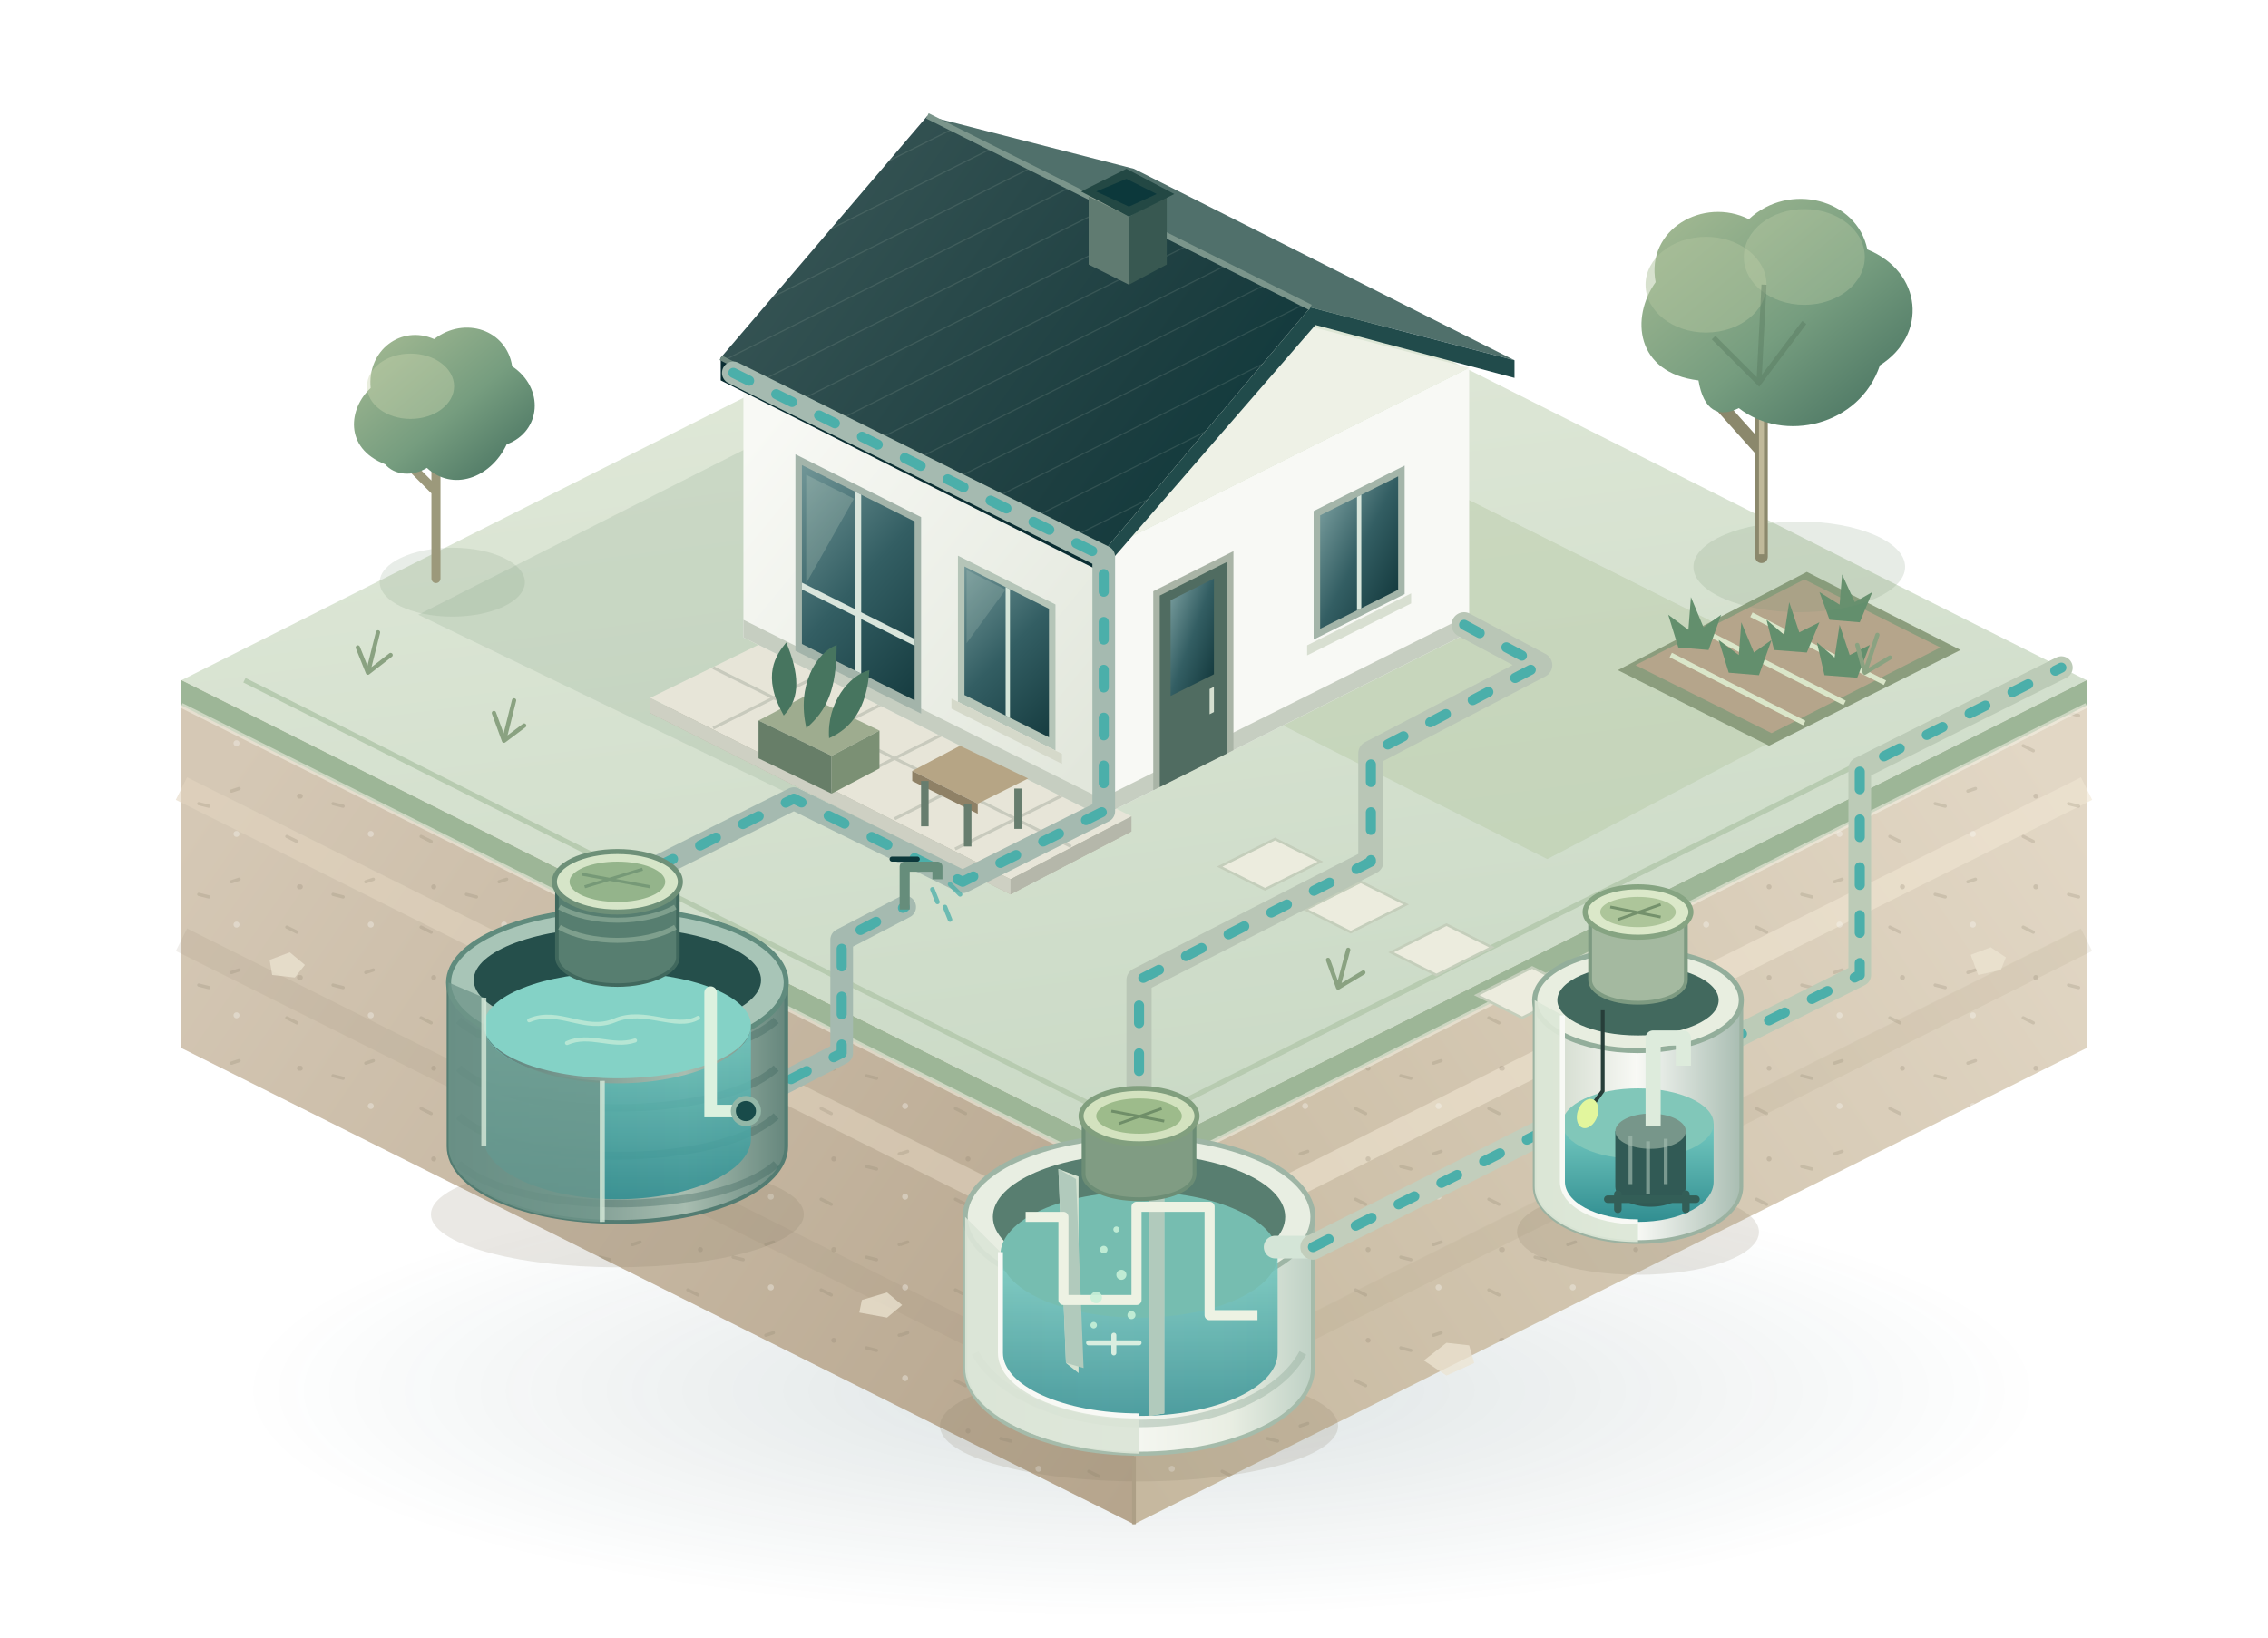
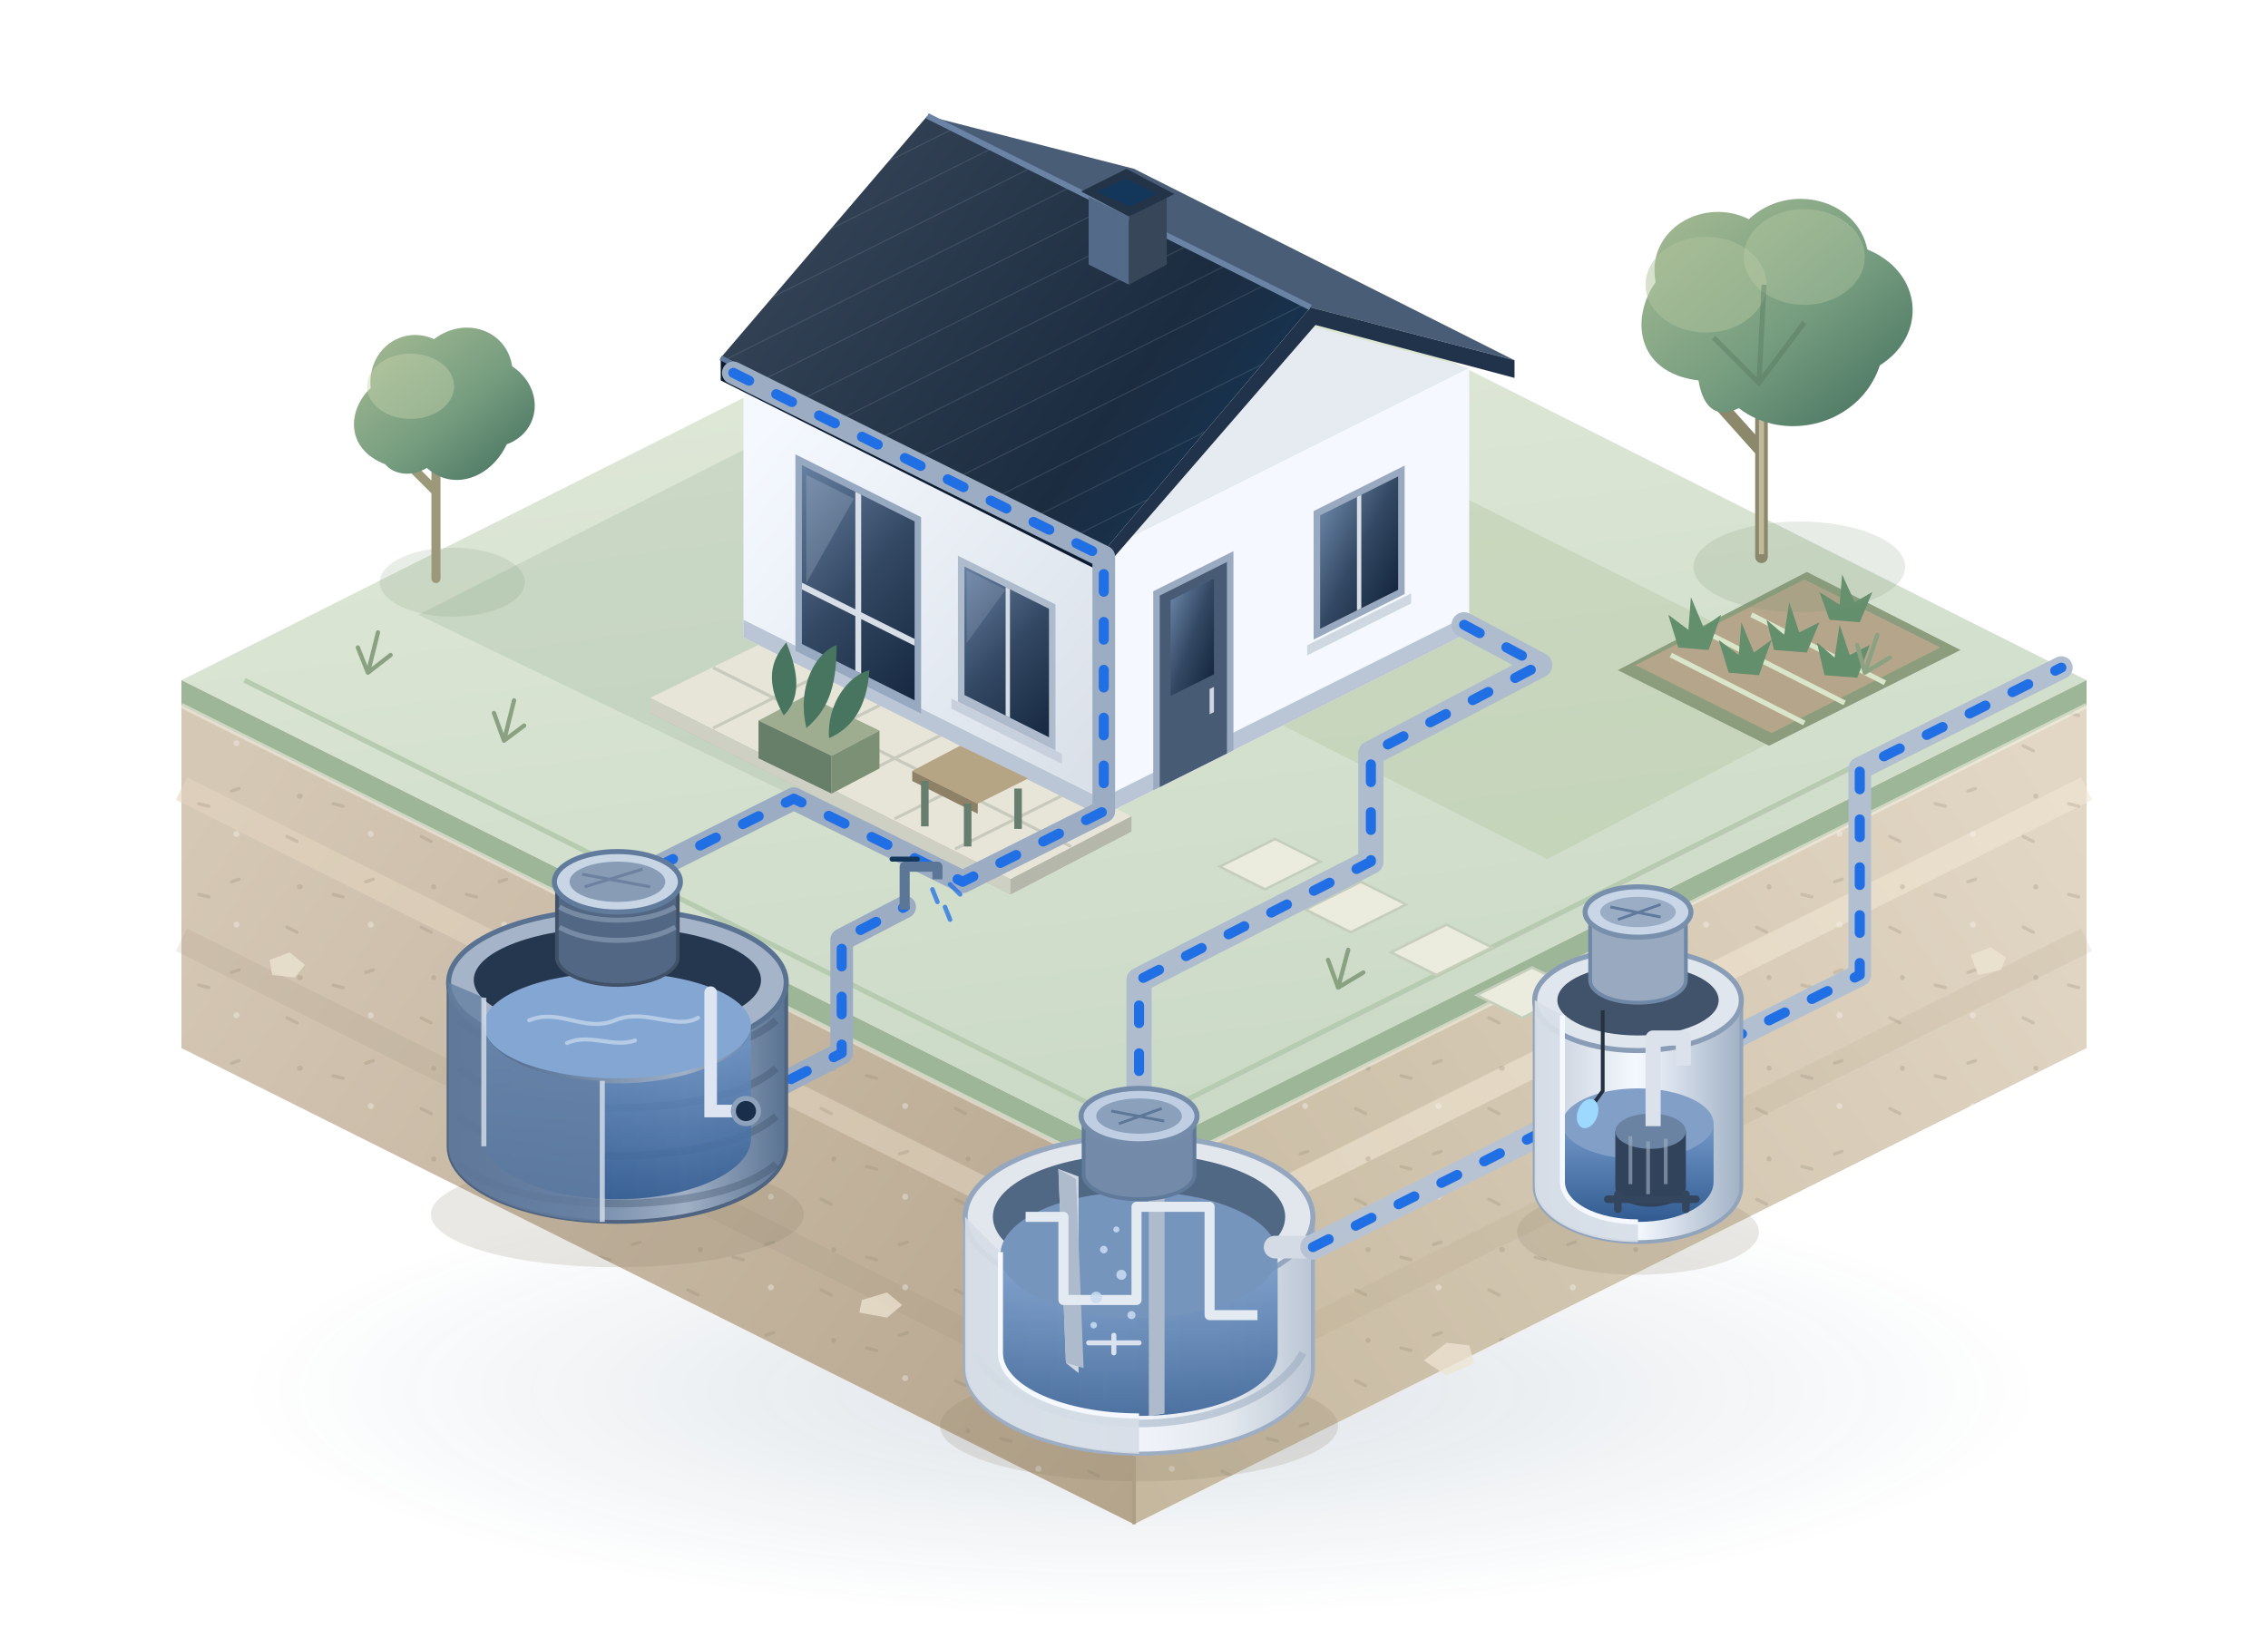
<svg xmlns="http://www.w3.org/2000/svg" viewBox="0 0 900 650" fill="none" style="stroke:none" role="img" aria-labelledby="ws-title ws-desc">
  <defs>
    <linearGradient id="ws-ground" x1="420" y1="95" x2="470" y2="466" gradientUnits="userSpaceOnUse">
      <stop stop-color="#e1e9d9" />
      <stop offset="1" stop-color="#c9d9c5" />
    </linearGradient>
    <linearGradient id="ws-soil-left" x1="73" y1="330" x2="452" y2="590" gradientUnits="userSpaceOnUse">
      <stop stop-color="#d5c8b5" />
      <stop offset="1" stop-color="#b6a58d" />
    </linearGradient>
    <linearGradient id="ws-soil-right" x1="830" y1="330" x2="451" y2="590" gradientUnits="userSpaceOnUse">
      <stop stop-color="#e2d7c5" />
      <stop offset="1" stop-color="#c6b89f" />
    </linearGradient>
    <linearGradient id="ws-roof" x1="308" y1="85" x2="501" y2="223" gradientUnits="userSpaceOnUse">
-       <stop stop-color="#365454" />
-       <stop offset=".65" stop-color="#1c3e40" />
-       <stop offset="1" stop-color="#0c383b" />
+       <stop stop-color="#344356" />
+       <stop offset=".65" stop-color="#1c2c40" />
+       <stop offset="1" stop-color="#12375b" />
    </linearGradient>
    <linearGradient id="ws-wall" x1="294" y1="180" x2="437" y2="297" gradientUnits="userSpaceOnUse">
-       <stop stop-color="#f8f9f5" />
-       <stop offset="1" stop-color="#e2e7dc" />
+       <stop stop-color="#f5f9ff" />
+       <stop offset="1" stop-color="#dae1e9" />
    </linearGradient>
    <linearGradient id="ws-glass" x1="0" y1="0" x2="1" y2="1">
-       <stop stop-color="#719697" />
-       <stop offset=".5" stop-color="#335e63" />
-       <stop offset="1" stop-color="#163c40" />
+       <stop stop-color="#6680a2" />
+       <stop offset=".5" stop-color="#334863" />
+       <stop offset="1" stop-color="#162840" />
    </linearGradient>
    <linearGradient id="ws-rain-shell" x1="178" y1="410" x2="312" y2="410" gradientUnits="userSpaceOnUse">
-       <stop stop-color="#527773" />
-       <stop offset=".3" stop-color="#71928a" />
-       <stop offset=".7" stop-color="#a8bdb0" />
-       <stop offset="1" stop-color="#66877d" />
+       <stop stop-color="#4c617d" />
+       <stop offset=".3" stop-color="#637da0" />
+       <stop offset=".7" stop-color="#a0b0c5" />
+       <stop offset="1" stop-color="#5a7393" />
    </linearGradient>
    <linearGradient id="ws-clean-shell" x1="382" y1="510" x2="523" y2="510" gradientUnits="userSpaceOnUse">
-       <stop stop-color="#d8e1d5" />
-       <stop offset=".4" stop-color="#f8f9f5" />
-       <stop offset=".75" stop-color="#e9eee3" />
-       <stop offset="1" stop-color="#bccfc3" />
+       <stop stop-color="#d2dae4" />
+       <stop offset=".4" stop-color="#f5f9ff" />
+       <stop offset=".75" stop-color="#e3e8ee" />
+       <stop offset="1" stop-color="#b8c4d3" />
    </linearGradient>
    <linearGradient id="ws-pump-shell" x1="608" y1="430" x2="691" y2="430" gradientUnits="userSpaceOnUse">
-       <stop stop-color="#c9d4c4" />
-       <stop offset=".5" stop-color="#f8f9f5" />
-       <stop offset="1" stop-color="#a9bdb2" />
+       <stop stop-color="#c0cad8" />
+       <stop offset=".5" stop-color="#f5f9ff" />
+       <stop offset="1" stop-color="#a1b1c5" />
    </linearGradient>
    <linearGradient id="ws-water" x1="0" y1="0" x2="0" y2="1">
-       <stop stop-color="#74c9c0" />
-       <stop offset="1" stop-color="#318e91" />
+       <stop stop-color="#7499c9" />
+       <stop offset="1" stop-color="#315b91" />
    </linearGradient>
    <linearGradient id="ws-leaves" x1="0" y1="0" x2="1" y2="1">
      <stop stop-color="#a9bd95" />
      <stop offset=".55" stop-color="#769d7f" />
      <stop offset="1" stop-color="#426d5d" />
    </linearGradient>
    <radialGradient id="ws-shadow">
-       <stop stop-color="#0c383b" stop-opacity=".14" />
-       <stop offset="1" stop-color="#0c383b" stop-opacity="0" />
+       <stop stop-color="#12375b" stop-opacity=".14" />
+       <stop offset="1" stop-color="#12375b" stop-opacity="0" />
    </radialGradient>
    <pattern id="ws-soil-grain" width="53" height="36" patternUnits="userSpaceOnUse">
      <path d="m8 8 4 2m27 16 3-1m-16 6 4 1" stroke="#877e69" stroke-opacity=".23" stroke-width="1.3" stroke-linecap="round" />
      <circle cx="41" cy="7" r="1.2" fill="#f8f9f5" fill-opacity=".35" />
      <circle cx="13" cy="28" r="1" fill="#8e806c" fill-opacity=".25" />
    </pattern>
    <pattern id="ws-roof-seams" width="18" height="18" patternUnits="userSpaceOnUse" patternTransform="matrix(.86 .43 -.86 .43 368 56)">
-       <path d="M0 0V18" stroke="#a5b7ad" stroke-opacity=".2" stroke-width="1" />
+       <path d="M0 0V18" stroke="#9babc1" stroke-opacity=".2" stroke-width="1" />
    </pattern>
    <clipPath id="ws-left-soil-clip">
      <path d="M72 270 450 459 450 605 72 416Z" />
    </clipPath>
    <clipPath id="ws-right-soil-clip">
      <path d="m450 459 378-189v146L450 605Z" />
    </clipPath>
  </defs>
  <ellipse cx="453" cy="552" rx="355" ry="90" fill="url(#ws-shadow)" />
  <path d="M72 270 450 459 450 605 72 416Z" fill="url(#ws-soil-left)" />
  <path d="m450 459 378-189v146L450 605Z" fill="url(#ws-soil-right)" />
  <g opacity=".57" stroke-width="10" stroke-linejoin="round">
    <path d="m72 313 378 189" stroke="#e2d5c0" />
    <path d="m72 373 378 189" stroke="#9e9079" stroke-opacity=".26" />
    <path d="m450 502 378-189" stroke="#f1e6d3" />
    <path d="m450 562 378-189" stroke="#aa9b80" stroke-opacity=".24" />
  </g>
  <path d="M72 270 450 459 450 605 72 416Z" fill="url(#ws-soil-grain)" />
  <path d="m450 459 378-189v146L450 605Z" fill="url(#ws-soil-grain)" />
  <path d="M72 270 450 80 828 270 450 459Z" fill="url(#ws-ground)" />
  <path d="M72 270 450 459 828 270v10L450 469 72 280Z" fill="#9db697" />
  <path d="m72 280 378 189 378-189" stroke="#f3f1e5" stroke-opacity=".55" stroke-width="2" />
  <path d="m97 270 353 177 354-177" stroke="#b7cbb0" stroke-width="2" />
  <path d="m570 192 168 84-124 65-168-85Z" fill="#b9cbaa" opacity=".5" />
  <path d="m166 244 148-75 143 72-144 74Z" fill="#9bb39c" opacity=".28" />
  <path d="m307 259 142 71-48 25-143-72Z" fill="#b8b6a5" />
  <path d="m307 253 142 71-48 25-143-72Z" fill="#e7e5d8" />
  <g stroke="#c8cabd" stroke-width="1.2">
    <path d="m283 265 142 71m-94-71-48 24m72-12-48 24m72-12-48 24m72-12-48 24m72-12-48 24" />
  </g>
  <path d="m401 349 48-25v6l-48 25Z" fill="#b5b7aa" />
  <path d="m258 277 143 72v6l-143-72Z" fill="#ced0c3" />
  <path d="m295 148 142 71v105l-142-71Z" fill="url(#ws-wall)" />
-   <path d="m437 219 146-73v105l-146 73Z" fill="#f8f9f5" />
-   <path d="m295 246 142 71 146-73v7l-146 73-142-71Z" fill="#c6cec1" />
+   <path d="m437 219 146-73v105l-146 73Z" fill="#f5f9ff" />
+   <path d="m295 246 142 71 146-73v7l-146 73-142-71Z" fill="#bac6d5" />
  <g transform="matrix(.86 .43 0 1 295 148)">
-     <path d="M24 22h58v78H24Z" fill="#a3b4aa" />
+     <path d="M24 22h58v78H24Z" fill="#97a9c0" />
    <path d="M27 25h52v71H27Z" fill="url(#ws-glass)" />
-     <path d="M53 25v71M27 73h52" stroke="#d9e5dc" stroke-width="2.7" />
-     <path d="m29 28 22 0-22 43Z" fill="#e5f0dc" opacity=".19" />
-     <path d="M99 30h45v58H99Z" fill="#b5c5b8" />
+     <path d="M53 25v71M27 73h52" stroke="#d7dee7" stroke-width="2.7" />
+     <path d="m29 28 22 0-22 43Z" fill="#dce5f0" opacity=".19" />
+     <path d="M99 30h45v58H99Z" fill="#adbbcd" />
    <path d="M102 33h39v51h-39Z" fill="url(#ws-glass)" />
-     <path d="M122 33v51" stroke="#d5e5d9" stroke-width="2" />
-     <path d="m103 34 18 0-18 29Z" fill="#e5f0dc" opacity=".15" />
-     <path d="M96 88h51v4H96Z" fill="#d5d9ca" />
+     <path d="M122 33v51" stroke="#d5dce5" stroke-width="2" />
+     <path d="m103 34 18 0-18 29Z" fill="#dce5f0" opacity=".15" />
+     <path d="M96 88h51v4H96Z" fill="#c7d0dc" />
  </g>
  <g transform="matrix(.86 -.43 0 1 437 219)">
-     <path d="M24 26h37v79H24Z" fill="#a9b4a6" />
-     <path d="M27 29h31v76H27Z" fill="#506c61" />
+     <path d="M24 26h37v79H24Z" fill="#99aac1" />
+     <path d="M27 29h31v76H27Z" fill="#475b75" />
    <path d="M32 33h20v38H32Z" fill="url(#ws-glass)" />
-     <path d="M51 76v10" stroke="#d5dfd0" stroke-width="2" />
-     <path d="M98 26h42v51H98Z" fill="#a4b5a9" />
+     <path d="M51 76v10" stroke="#ced6e1" stroke-width="2" />
+     <path d="M98 26h42v51H98Z" fill="#99aac0" />
    <path d="M101 29h36v45h-36Z" fill="url(#ws-glass)" />
-     <path d="M119 29v45" stroke="#dae7dd" stroke-width="2" />
-     <path d="M95 78h48v4H95Z" fill="#d8dfd1" />
-   </g>
-   <path d="m437 219 73-92 73 19Z" fill="#eef1e6" />
-   <path d="m295 148 73-92 73 19Z" fill="#d6e0d4" />
+     <path d="M119 29v45" stroke="#d9e0e8" stroke-width="2" />
+     <path d="M95 78h48v4H95Z" fill="#cfd7e1" />
+   </g>
+   <path d="m437 219 73-92 73 19Z" fill="#e6ebf1" />
+   <path d="m295 148 73-92 73 19Z" fill="#d1d9e3" />
  <path d="m286 142 82-96 152 76-83 98Z" fill="url(#ws-roof)" />
-   <path d="m368 46 82 21 151 76-81-21Z" fill="#50706b" />
+   <path d="m368 46 82 21 151 76-81-21Z" fill="#495d77" />
  <path d="m286 142 82-96 152 76-83 98Z" fill="url(#ws-roof-seams)" />
-   <path d="m286 142 151 78v7l-151-76Z" fill="#092d32" />
-   <path d="m437 220 83-98 81 21v7l-79-21-85 98Z" fill="#214b4b" />
-   <path d="m368 46 152 76" stroke="#7b958b" stroke-width="2.3" />
-   <path d="m286 142 151 78" stroke="#708b81" stroke-width="2" />
-   <path d="m432 78 16 8 15-8-16-8Z" fill="#94a396" />
-   <path d="m432 78 16 8v27l-16-8Z" fill="#607b71" />
-   <path d="m448 86 15-8v27l-15 8Z" fill="#385851" />
-   <path d="m429 76 18-9 19 10-18 9Z" fill="#234844" />
-   <path d="m435 76 12-5 12 6-11 5Z" fill="#0c383b" />
+   <path d="m286 142 151 78v7l-151-76Z" fill="#0c1b2f" />
+   <path d="m437 220 83-98 81 21v7l-79-21-85 98Z" fill="#21334b" />
+   <path d="m368 46 152 76" stroke="#6b84a5" stroke-width="2.3" />
+   <path d="m286 142 151 78" stroke="#5f799c" stroke-width="2" />
+   <path d="m432 78 16 8 15-8-16-8Z" fill="#8498b3" />
+   <path d="m432 78 16 8v27l-16-8Z" fill="#536a88" />
+   <path d="m448 86 15-8v27l-15 8Z" fill="#374659" />
+   <path d="m429 76 18-9 19 10-18 9Z" fill="#233348" />
+   <path d="m435 76 12-5 12 6-11 5Z" fill="#12375b" />
  <g transform="translate(319 286)">
    <path d="m-18 0 29 14 19-10-29-14Z" fill="#9eac8f" />
    <path d="m-18 0 29 14v15l-29-14Z" fill="#677e68" />
    <path d="m11 14 19-10v15L11 29Z" fill="#7b9074" />
    <path d="M-8-2c-9-16-3-24 1-29 5 12 6 22-1 29Zm9 5C-3-14 5-27 13-30c0 18-4 26-12 33Zm9 4c-1-14 8-25 16-27-1 15-7 23-16 27Z" fill="#47755f" />
  </g>
  <g transform="translate(382 313)">
    <path d="m-20-7 26 13 20-10-27-13Z" fill="#b6a585" />
    <path d="m-20-7 26 13v4l-26-13Z" fill="#8f8166" />
    <path d="M-15-3v18M2 6v17M22 0v16" stroke="#677d6e" stroke-width="3" />
  </g>
  <g fill="#ececde" stroke="#c4cebb" stroke-width="1">
    <path d="m484 344 18 9 22-11-18-9Z" />
    <path d="m518 361 18 9 22-11-18-9Z" />
    <path d="m552 378 18 9 22-11-18-9Z" />
    <path d="m586 395 18 9 22-11-18-9Z" />
  </g>
  <path d="m642 266 60 30 76-38-61-31Z" fill="#8b9d7d" />
  <path d="m649 264 54 27 67-34-54-27Z" fill="#b5a58b" />
  <g stroke="#dae6c9" stroke-width="2">
    <path d="m663 260 53 27m-37-35 53 27m-37-35 53 27" />
  </g>
  <g fill="#638f6d">
    <path d="m666 257-4-13 8 6 1-13 5 12 7-5-5 14Z" />
    <path d="m686 267-4-13 8 6 1-13 5 12 7-5-5 14Z" />
    <path d="m704 258-3-12 7 6 2-13 4 12 8-4-5 12Z" />
    <path d="m724 268-3-13 7 6 2-13 4 12 8-4-5 13Z" />
    <path d="m726 246-4-11 8 5 1-12 5 11 7-4-5 12Z" />
  </g>
  <g stroke="#8aa281" stroke-width="1.7" stroke-linecap="round">
    <path d="m146 267-4-10m4 10 4-16m-4 16 9-7m45 34-4-11m4 11 4-16m-4 16 8-6m532-21-3-11m3 11 5-15m-5 15 10-6m-219 131-4-11m4 11 4-15m-4 15 10-6" />
  </g>
  <g transform="translate(699 215)">
    <ellipse cx="15" cy="10" rx="42" ry="18" fill="#789376" opacity=".18" />
    <path d="M0 6v-85m0 43-17-19m17 5 18-20" stroke="#8b886c" stroke-width="5" stroke-linecap="round" />
    <path d="M0 5v-64" stroke="#c0b99a" stroke-width="2" />
    <path d="M-25-64c-25-3-27-25-17-39-4-21 19-34 37-25 16-15 43-8 47 12 22 9 24 34 5 46-8 24-38 31-56 17-8 4-14 1-16-11Z" fill="url(#ws-leaves)" />
    <ellipse cx="-22" cy="-102" rx="24" ry="19" fill="#b0c39d" opacity=".5" />
    <ellipse cx="17" cy="-113" rx="24" ry="19" fill="#c3d1ab" opacity=".33" />
    <path d="m-19-81 18 18 18-24m-18 24 2-39" stroke="#56775d" stroke-opacity=".42" stroke-width="2" />
  </g>
  <g transform="translate(173 221) scale(.72)">
    <ellipse cx="9" cy="14" rx="40" ry="19" fill="#789376" opacity=".17" />
    <path d="M0 12v-76m0 28-17-17m17 7 17-20" stroke="#9c997b" stroke-width="5" stroke-linecap="round" />
    <path d="M-28-51c-23-9-20-31-8-42-2-21 17-35 35-27 17-13 40-5 43 15 18 12 16 36-3 43-9 19-30 26-44 13-8 5-18 4-23-2Z" fill="url(#ws-leaves)" />
    <ellipse cx="-14" cy="-94" rx="24" ry="18" fill="#c8d5ae" opacity=".42" />
  </g>
  <g data-system="rain">
-     <path class="flow-track" d="M291 148 438 221v101l-56 28-67-33-70 35v32" stroke="#a5bab0" stroke-width="9" stroke-linejoin="round" stroke-linecap="round" />
-     <path class="flow-water" d="M291 148 438 221v101l-56 28-67-33-70 35v32" stroke="#4bafaa" stroke-width="4" stroke-linejoin="round" stroke-linecap="round" stroke-dasharray="7 12" />
-     <path class="flow-track" d="m297 437 37-19v-45l25-13" stroke="#a5bab0" stroke-width="9" stroke-linejoin="round" stroke-linecap="round" />
-     <path class="flow-water" d="m297 437 37-19v-45l25-13" stroke="#4bafaa" stroke-width="4" stroke-linejoin="round" stroke-linecap="round" stroke-dasharray="7 12" />
+     <path class="flow-track" d="M291 148 438 221v101l-56 28-67-33-70 35v32" stroke="#9cadc3" stroke-width="9" stroke-linejoin="round" stroke-linecap="round" />
+     <path class="flow-water" d="M291 148 438 221v101l-56 28-67-33-70 35v32" stroke="#216fe5" stroke-width="4" stroke-linejoin="round" stroke-linecap="round" stroke-dasharray="7 12" />
+     <path class="flow-track" d="m297 437 37-19v-45l25-13" stroke="#9cadc3" stroke-width="9" stroke-linejoin="round" stroke-linecap="round" />
+     <path class="flow-water" d="m297 437 37-19v-45l25-13" stroke="#216fe5" stroke-width="4" stroke-linejoin="round" stroke-linecap="round" stroke-dasharray="7 12" />
    <g class="system-unit" data-unit="rain">
      <ellipse cx="245" cy="482" rx="74" ry="21" fill="#827961" opacity=".17" />
-       <path d="M178 390c0-16 30-29 67-29s67 13 67 29v65c0 17-30 30-67 30s-67-13-67-30Z" fill="url(#ws-rain-shell)" stroke="#537c72" stroke-width="1.5" />
-       <path d="M182 405c23 21 103 21 126 0m-126 19c23 21 103 21 126 0m-126 19c23 21 103 21 126 0m-126 19c23 21 103 21 126 0" stroke="#385f59" stroke-opacity=".32" stroke-width="3" />
-       <ellipse cx="245" cy="390" rx="67" ry="29" fill="#a8c5b7" stroke="#608b7d" stroke-width="2" />
-       <ellipse cx="245" cy="389" rx="57" ry="21" fill="#254f4b" />
+       <path d="M178 390c0-16 30-29 67-29s67 13 67 29v65c0 17-30 30-67 30s-67-13-67-30Z" fill="url(#ws-rain-shell)" stroke="#4f6480" stroke-width="1.5" />
+       <path d="M182 405c23 21 103 21 126 0m-126 19c23 21 103 21 126 0m-126 19c23 21 103 21 126 0m-126 19c23 21 103 21 126 0" stroke="#38495f" stroke-opacity=".32" stroke-width="3" />
+       <ellipse cx="245" cy="390" rx="67" ry="29" fill="#a5b4c8" stroke="#597292" stroke-width="2" />
+       <ellipse cx="245" cy="389" rx="57" ry="21" fill="#25374f" />
      <path d="M192 407c0 12 24 23 53 23s53-11 53-23v45c0 13-24 24-53 24s-53-11-53-24Z" fill="url(#ws-water)" opacity=".88" />
-       <ellipse cx="245" cy="407" rx="53" ry="21" fill="#84d2c6" />
-       <path d="M210 405c12-5 22 5 34 0s24 4 33-1m-52 10c9-4 18 2 27-1" stroke="#d1f2dc" stroke-opacity=".65" stroke-width="1.6" stroke-linecap="round" />
-       <path d="M178 390v65c0 16 28 29 61 30v-56c-26-1-47-10-47-22v-11Z" fill="#70968a" opacity=".78" />
-       <path d="M239 429v56m-47-89v59" stroke="#d7e9d9" stroke-opacity=".8" stroke-width="2" />
-       <path d="M221 350v30c0 6 11 11 24 11s24-5 24-11v-30" fill="#577e70" stroke="#40685d" stroke-width="1.4" />
-       <path d="M222 360c12 7 34 7 46 0m-46 8c12 7 34 7 46 0" stroke="#a6c1ab" stroke-opacity=".5" stroke-width="2" />
-       <ellipse cx="245" cy="350" rx="25" ry="12" fill="#d6e5c8" stroke="#6e9078" stroke-width="2" />
-       <ellipse cx="245" cy="350" rx="19" ry="8" fill="#94b48b" />
-       <path d="m231 347 27 5m-26 0 23-7" stroke="#638869" stroke-width="1.2" stroke-opacity=".6" />
-       <path d="M282 394v47h14" stroke="#dcf1df" stroke-width="5" stroke-linecap="round" />
-       <circle cx="296" cy="441" r="5" fill="#184b4a" stroke="#93b7a7" stroke-width="2" />
+       <ellipse cx="245" cy="407" rx="53" ry="21" fill="#84a6d2" />
+       <path d="M210 405c12-5 22 5 34 0s24 4 33-1m-52 10c9-4 18 2 27-1" stroke="#d1dff2" stroke-opacity=".65" stroke-width="1.6" stroke-linecap="round" />
+       <path d="M178 390v65c0 16 28 29 61 30v-56c-26-1-47-10-47-22v-11Z" fill="#657fa1" opacity=".78" />
+       <path d="M239 429v56m-47-89v59" stroke="#d7dfe9" stroke-opacity=".8" stroke-width="2" />
+       <path d="M221 350v30c0 6 11 11 24 11s24-5 24-11v-30" fill="#516784" stroke="#405168" stroke-width="1.4" />
+       <path d="M222 360c12 7 34 7 46 0m-46 8c12 7 34 7 46 0" stroke="#a1b1c6" stroke-opacity=".5" stroke-width="2" />
+       <ellipse cx="245" cy="350" rx="25" ry="12" fill="#c8d5e5" stroke="#617b9d" stroke-width="2" />
+       <ellipse cx="245" cy="350" rx="19" ry="8" fill="#899cb6" />
+       <path d="m231 347 27 5m-26 0 23-7" stroke="#597292" stroke-width="1.2" stroke-opacity=".6" />
+       <path d="M282 394v47h14" stroke="#dce5f1" stroke-width="5" stroke-linecap="round" />
+       <circle cx="296" cy="441" r="5" fill="#182e4b" stroke="#8fa2bb" stroke-width="2" />
    </g>
-     <path d="M359 361v-17h13v5" stroke="#668d7b" stroke-width="4" stroke-linejoin="round" />
-     <path d="M354 341h10" stroke="#0c383b" stroke-width="2" stroke-linecap="round" />
-     <path d="m370 353 2 5m5-7 4 4m-6 5 2 5" stroke="#4bafaa" stroke-width="1.8" stroke-linecap="round" opacity=".75" />
+     <path d="M359 361v-17h13v5" stroke="#5c7697" stroke-width="4" stroke-linejoin="round" />
+     <path d="M354 341h10" stroke="#12375b" stroke-width="2" stroke-linecap="round" />
+     <path d="m370 353 2 5m5-7 4 4m-6 5 2 5" stroke="#216fe5" stroke-width="1.8" stroke-linecap="round" opacity=".75" />
  </g>
  <g data-system="clean">
-     <path class="flow-track" d="m581 248 30 16-67 35v43l-92 47v85" stroke="#b9c6b6" stroke-width="10" stroke-linejoin="round" stroke-linecap="round" />
-     <path class="flow-water" d="m581 248 30 16-67 35v43l-92 47v85" stroke="#4bafaa" stroke-width="4" stroke-linejoin="round" stroke-linecap="round" stroke-dasharray="7 12" />
+     <path class="flow-track" d="m581 248 30 16-67 35v43l-92 47v85" stroke="#aebcce" stroke-width="10" stroke-linejoin="round" stroke-linecap="round" />
+     <path class="flow-water" d="m581 248 30 16-67 35v43l-92 47v85" stroke="#216fe5" stroke-width="4" stroke-linejoin="round" stroke-linecap="round" stroke-dasharray="7 12" />
    <g class="system-unit" data-unit="clean">
      <ellipse cx="452" cy="566" rx="79" ry="22" fill="#827961" opacity=".17" />
-       <path d="M383 483v60c0 19 31 34 69 34s69-15 69-34v-60Z" fill="url(#ws-clean-shell)" stroke="#a5bbaa" stroke-width="1.6" />
-       <path d="M387 537c9 17 36 28 65 28s56-11 65-28" stroke="#9eb5a5" stroke-width="3" opacity=".5" />
-       <ellipse cx="452" cy="483" rx="69" ry="32" fill="#e8eee2" stroke="#9eb5a5" stroke-width="2" />
-       <ellipse cx="452" cy="483" rx="58" ry="25" fill="#587e70" />
+       <path d="M383 483v60c0 19 31 34 69 34s69-15 69-34v-60Z" fill="url(#ws-clean-shell)" stroke="#9dadc3" stroke-width="1.6" />
+       <path d="M387 537c9 17 36 28 65 28s56-11 65-28" stroke="#95a7be" stroke-width="3" opacity=".5" />
+       <ellipse cx="452" cy="483" rx="69" ry="32" fill="#e2e7ee" stroke="#95a7be" stroke-width="2" />
+       <ellipse cx="452" cy="483" rx="58" ry="25" fill="#516885" />
      <path d="M397 498v39c0 14 25 25 55 25s55-11 55-25v-39Z" fill="url(#ws-water)" opacity=".85" />
-       <ellipse cx="452" cy="498" rx="55" ry="25" fill="#76bdb0" />
-       <path d="m420 464 3 77 5 4v-78Zm36-7v105l6-1V458Z" fill="#d4e2d1" />
-       <path d="m420 464 7 4 3 75-7-2Zm36-7 6 1v103l-6 1Z" fill="#b1cabc" />
-       <path d="M383 483v60c0 18 31 33 69 34v-15c-30 0-55-11-55-25v-40Z" fill="#dbe5d7" opacity=".92" />
-       <path d="M397 497v40c0 14 25 25 55 25" stroke="#f8f9f5" stroke-width="2" />
-       <path d="M407 483h15v33h29v-37h29v43h19" stroke="#edf2e3" stroke-width="4" stroke-linejoin="round" />
-       <path d="M432 533h20m-10-3v7" stroke="#d9eee0" stroke-width="2" stroke-linecap="round" />
-       <g fill="#c9f1d9" opacity=".88">
+       <ellipse cx="452" cy="498" rx="55" ry="25" fill="#7695bd" />
+       <path d="m420 464 3 77 5 4v-78Zm36-7v105l6-1V458Z" fill="#d1d8e2" />
+       <path d="m420 464 7 4 3 75-7-2Zm36-7 6 1v103l-6 1Z" fill="#aebbcd" />
+       <path d="M383 483v60c0 18 31 33 69 34v-15c-30 0-55-11-55-25v-40Z" fill="#d6dde6" opacity=".92" />
+       <path d="M397 497v40c0 14 25 25 55 25" stroke="#f5f9ff" stroke-width="2" />
+       <path d="M407 483h15v33h29v-37h29v43h19" stroke="#e3eaf2" stroke-width="4" stroke-linejoin="round" />
+       <path d="M432 533h20m-10-3v7" stroke="#d9e2ee" stroke-width="2" stroke-linecap="round" />
+       <g fill="#c9daf1" opacity=".88">
        <circle cx="435" cy="515" r="2.3" />
        <circle cx="445" cy="506" r="2" />
        <circle cx="438" cy="496" r="1.5" />
        <circle cx="449" cy="522" r="1.6" />
        <circle cx="434" cy="526" r="1.3" />
        <circle cx="443" cy="488" r="1.2" />
      </g>
-       <path d="M430 443v23c0 6 10 10 22 10s22-4 22-10v-23" fill="#809c83" stroke="#6c8d75" stroke-width="1.5" />
-       <ellipse cx="452" cy="443" rx="23" ry="11" fill="#d3e2bf" stroke="#819f7e" stroke-width="2" />
-       <ellipse cx="452" cy="443" rx="17" ry="7" fill="#9dbb8b" />
-       <path d="m441 441 21 4m-18 1 17-6" stroke="#6f8e68" stroke-width="1.1" />
-       <path d="M506 495h15" stroke="#d4e5d7" stroke-width="9" stroke-linecap="round" />
+       <path d="M430 443v23c0 6 10 10 22 10s22-4 22-10v-23" fill="#738aa9" stroke="#5f799a" stroke-width="1.5" />
+       <ellipse cx="452" cy="443" rx="23" ry="11" fill="#bfcee2" stroke="#748baa" stroke-width="2" />
+       <ellipse cx="452" cy="443" rx="17" ry="7" fill="#8ba0bb" />
+       <path d="m441 441 21 4m-18 1 17-6" stroke="#5d7799" stroke-width="1.1" />
+       <path d="M506 495h15" stroke="#d4dbe5" stroke-width="9" stroke-linecap="round" />
    </g>
  </g>
  <g data-system="pump">
-     <path class="flow-track" d="m521 495 58-29 69-35v-24" stroke="#c2cebc" stroke-width="10" stroke-linejoin="round" stroke-linecap="round" />
-     <path class="flow-water" d="m521 495 58-29 69-35v-24" stroke="#4bafaa" stroke-width="4" stroke-linejoin="round" stroke-linecap="round" stroke-dasharray="7 12" />
-     <path class="flow-track" d="m668 422 70-35v-82l80-40" stroke="#bccbb7" stroke-width="9" stroke-linejoin="round" stroke-linecap="round" />
-     <path class="flow-water" d="m668 422 70-35v-82l80-40" stroke="#4bafaa" stroke-width="4" stroke-linejoin="round" stroke-linecap="round" stroke-dasharray="7 12" />
+     <path class="flow-track" d="m521 495 58-29 69-35v-24" stroke="#b7c3d3" stroke-width="10" stroke-linejoin="round" stroke-linecap="round" />
+     <path class="flow-water" d="m521 495 58-29 69-35v-24" stroke="#216fe5" stroke-width="4" stroke-linejoin="round" stroke-linecap="round" stroke-dasharray="7 12" />
+     <path class="flow-track" d="m668 422 70-35v-82l80-40" stroke="#b2bfd0" stroke-width="9" stroke-linejoin="round" stroke-linecap="round" />
+     <path class="flow-water" d="m668 422 70-35v-82l80-40" stroke="#216fe5" stroke-width="4" stroke-linejoin="round" stroke-linecap="round" stroke-dasharray="7 12" />
    <g class="system-unit" data-unit="pump">
      <ellipse cx="650" cy="489" rx="48" ry="17" fill="#827961" opacity=".17" />
-       <path d="M609 397v74c0 12 18 22 41 22s41-10 41-22v-74Z" fill="url(#ws-pump-shell)" stroke="#9bb2a1" stroke-width="1.5" />
-       <ellipse cx="650" cy="397" rx="41" ry="20" fill="#e8eee0" stroke="#93ae9b" stroke-width="2" />
-       <ellipse cx="650" cy="397" rx="32" ry="14" fill="#42695e" />
+       <path d="M609 397v74c0 12 18 22 41 22s41-10 41-22v-74Z" fill="url(#ws-pump-shell)" stroke="#91a4bc" stroke-width="1.5" />
+       <ellipse cx="650" cy="397" rx="41" ry="20" fill="#e0e6ee" stroke="#8a9db7" stroke-width="2" />
+       <ellipse cx="650" cy="397" rx="32" ry="14" fill="#41536a" />
      <path d="M620 446v23c0 9 13 16 30 16s30-7 30-16v-23Z" fill="url(#ws-water)" />
-       <ellipse cx="650" cy="446" rx="30" ry="14" fill="#81c7b9" />
-       <path d="M609 397v74c0 12 18 22 41 22v-8c-17 0-30-7-30-16v-66Z" fill="#dce7d7" opacity=".92" />
-       <path d="M620 403v66c0 9 13 16 30 16" stroke="#f8f9f5" stroke-width="2" />
-       <path d="M641 449v22c0 5 7 8 14 8s14-3 14-8v-22Z" fill="#315a55" />
-       <ellipse cx="655" cy="449" rx="14" ry="7" fill="#77968a" />
-       <path d="M647 451v19m7-17v21m7-22v18" stroke="#a1bbb0" stroke-opacity=".65" stroke-width="1.5" />
-       <path d="M656 447v-35h12v11" stroke="#ddebdc" stroke-width="6" stroke-linejoin="round" />
-       <path d="M638 476h35m-31-2v6m27-6v6" stroke="#335e57" stroke-width="3" stroke-linecap="round" />
-       <path d="M636 401v32l-5 7" stroke="#273e39" stroke-width="1.5" />
-       <ellipse cx="630" cy="442" rx="4" ry="6" fill="#e2f69d" transform="rotate(20 630 442)" />
-       <path d="M631 362v27c0 5 8 9 19 9s19-4 19-9v-27" fill="#a4b9a0" stroke="#7d9a81" stroke-width="1.5" />
-       <ellipse cx="650" cy="362" rx="21" ry="10" fill="#dbe8c9" stroke="#86a482" stroke-width="2" />
-       <ellipse cx="650" cy="362" rx="15" ry="6" fill="#adc59a" />
-       <path d="m639 360 20 4m-17 1 17-6" stroke="#74916c" stroke-width="1.1" />
+       <ellipse cx="650" cy="446" rx="30" ry="14" fill="#819fc7" />
+       <path d="M609 397v74c0 12 18 22 41 22v-8c-17 0-30-7-30-16v-66Z" fill="#d7dee7" opacity=".92" />
+       <path d="M620 403v66c0 9 13 16 30 16" stroke="#f5f9ff" stroke-width="2" />
+       <path d="M641 449v22c0 5 7 8 14 8s14-3 14-8v-22Z" fill="#31435a" />
+       <ellipse cx="655" cy="449" rx="14" ry="7" fill="#6a83a3" />
+       <path d="M647 451v19m7-17v21m7-22v18" stroke="#9babc1" stroke-opacity=".65" stroke-width="1.5" />
+       <path d="M656 447v-35h12v11" stroke="#dce2eb" stroke-width="6" stroke-linejoin="round" />
+       <path d="M638 476h35m-31-2v6m27-6v6" stroke="#33465e" stroke-width="3" stroke-linecap="round" />
+       <path d="M636 401v32l-5 7" stroke="#26313f" stroke-width="1.5" />
+       <ellipse cx="630" cy="442" rx="4" ry="6" fill="#9dd9ff" transform="rotate(20 630 442)" />
+       <path d="M631 362v27c0 5 8 9 19 9s19-4 19-9v-27" fill="#99aac0" stroke="#7088a7" stroke-width="1.5" />
+       <ellipse cx="650" cy="362" rx="21" ry="10" fill="#c9d6e8" stroke="#7990ad" stroke-width="2" />
+       <ellipse cx="650" cy="362" rx="15" ry="6" fill="#9aadc5" />
+       <path d="m639 360 20 4m-17 1 17-6" stroke="#607a9d" stroke-width="1.1" />
    </g>
  </g>
  <g fill="#ece4d2" opacity=".75">
    <path d="m107 381 8-3 6 5-4 5-9-1Z" />
    <path d="m342 516 10-3 6 5-6 5-11-2Z" />
    <path d="m565 540 9-7 9 1 2 7-11 5Z" />
    <path d="m782 379 8-3 6 4-2 5-9 2Z" />
  </g>
  <path d="M450 605V578" stroke="#ad9f86" stroke-width="1.5" />
</svg>
